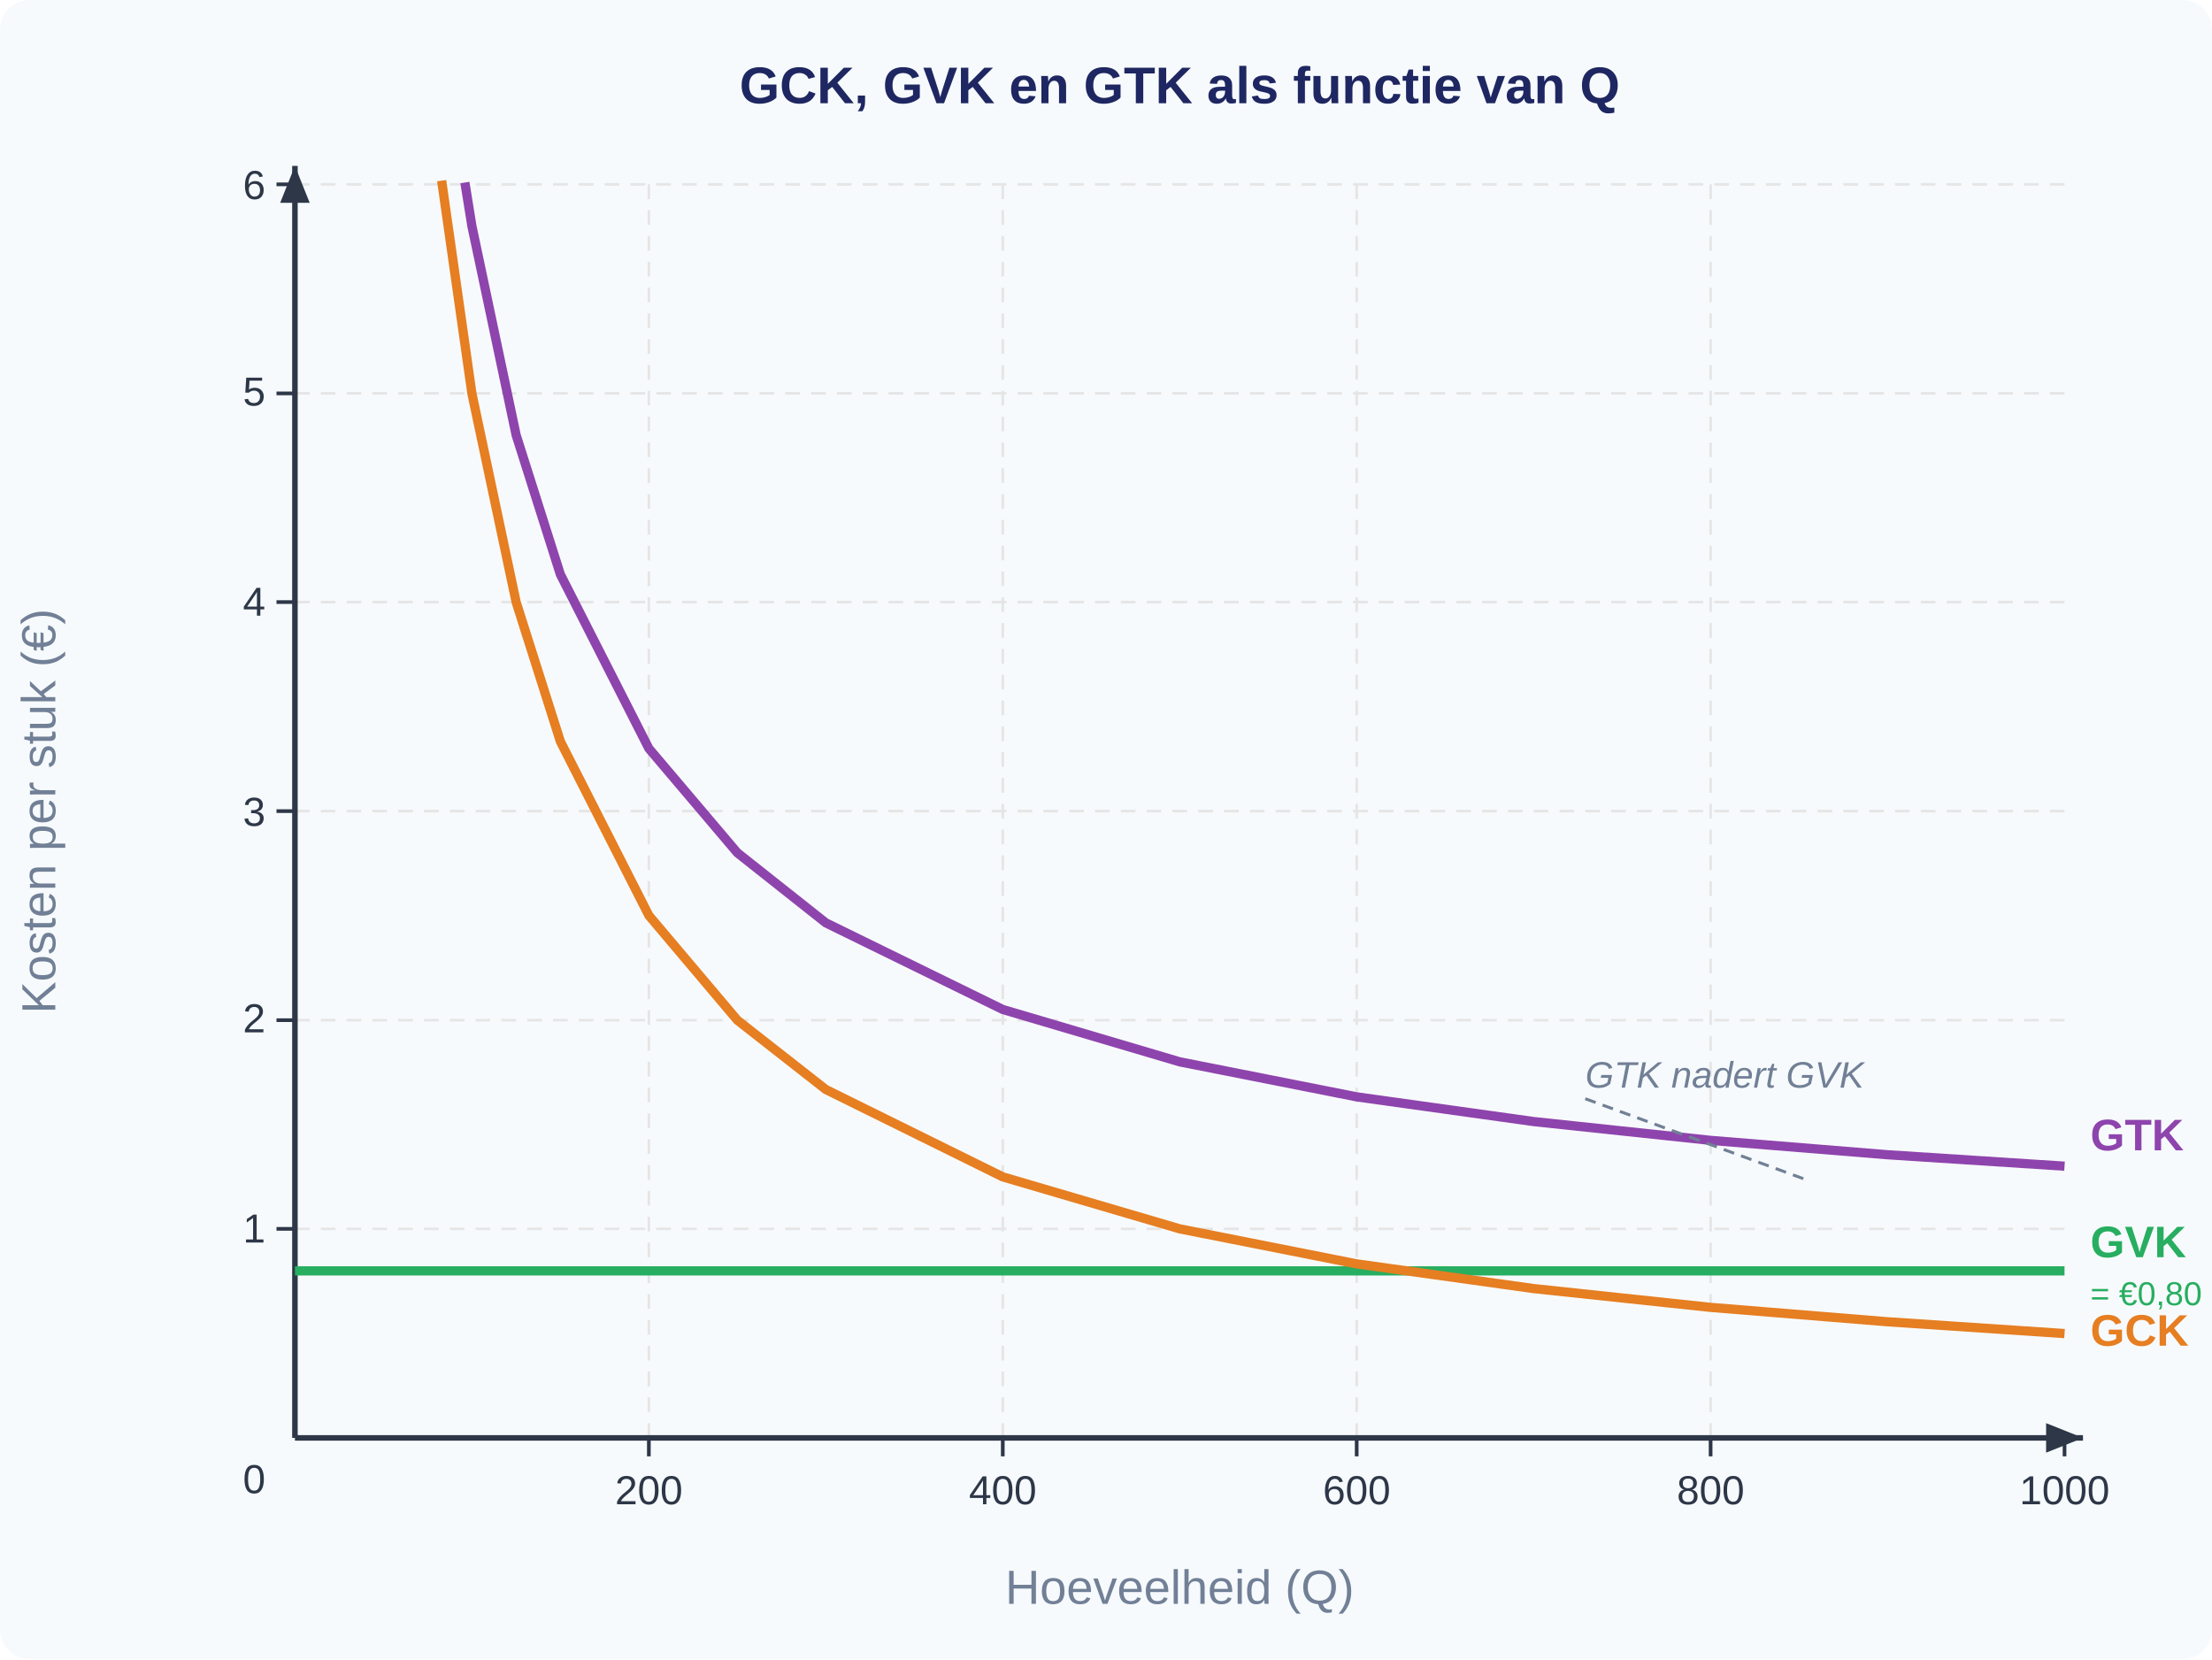
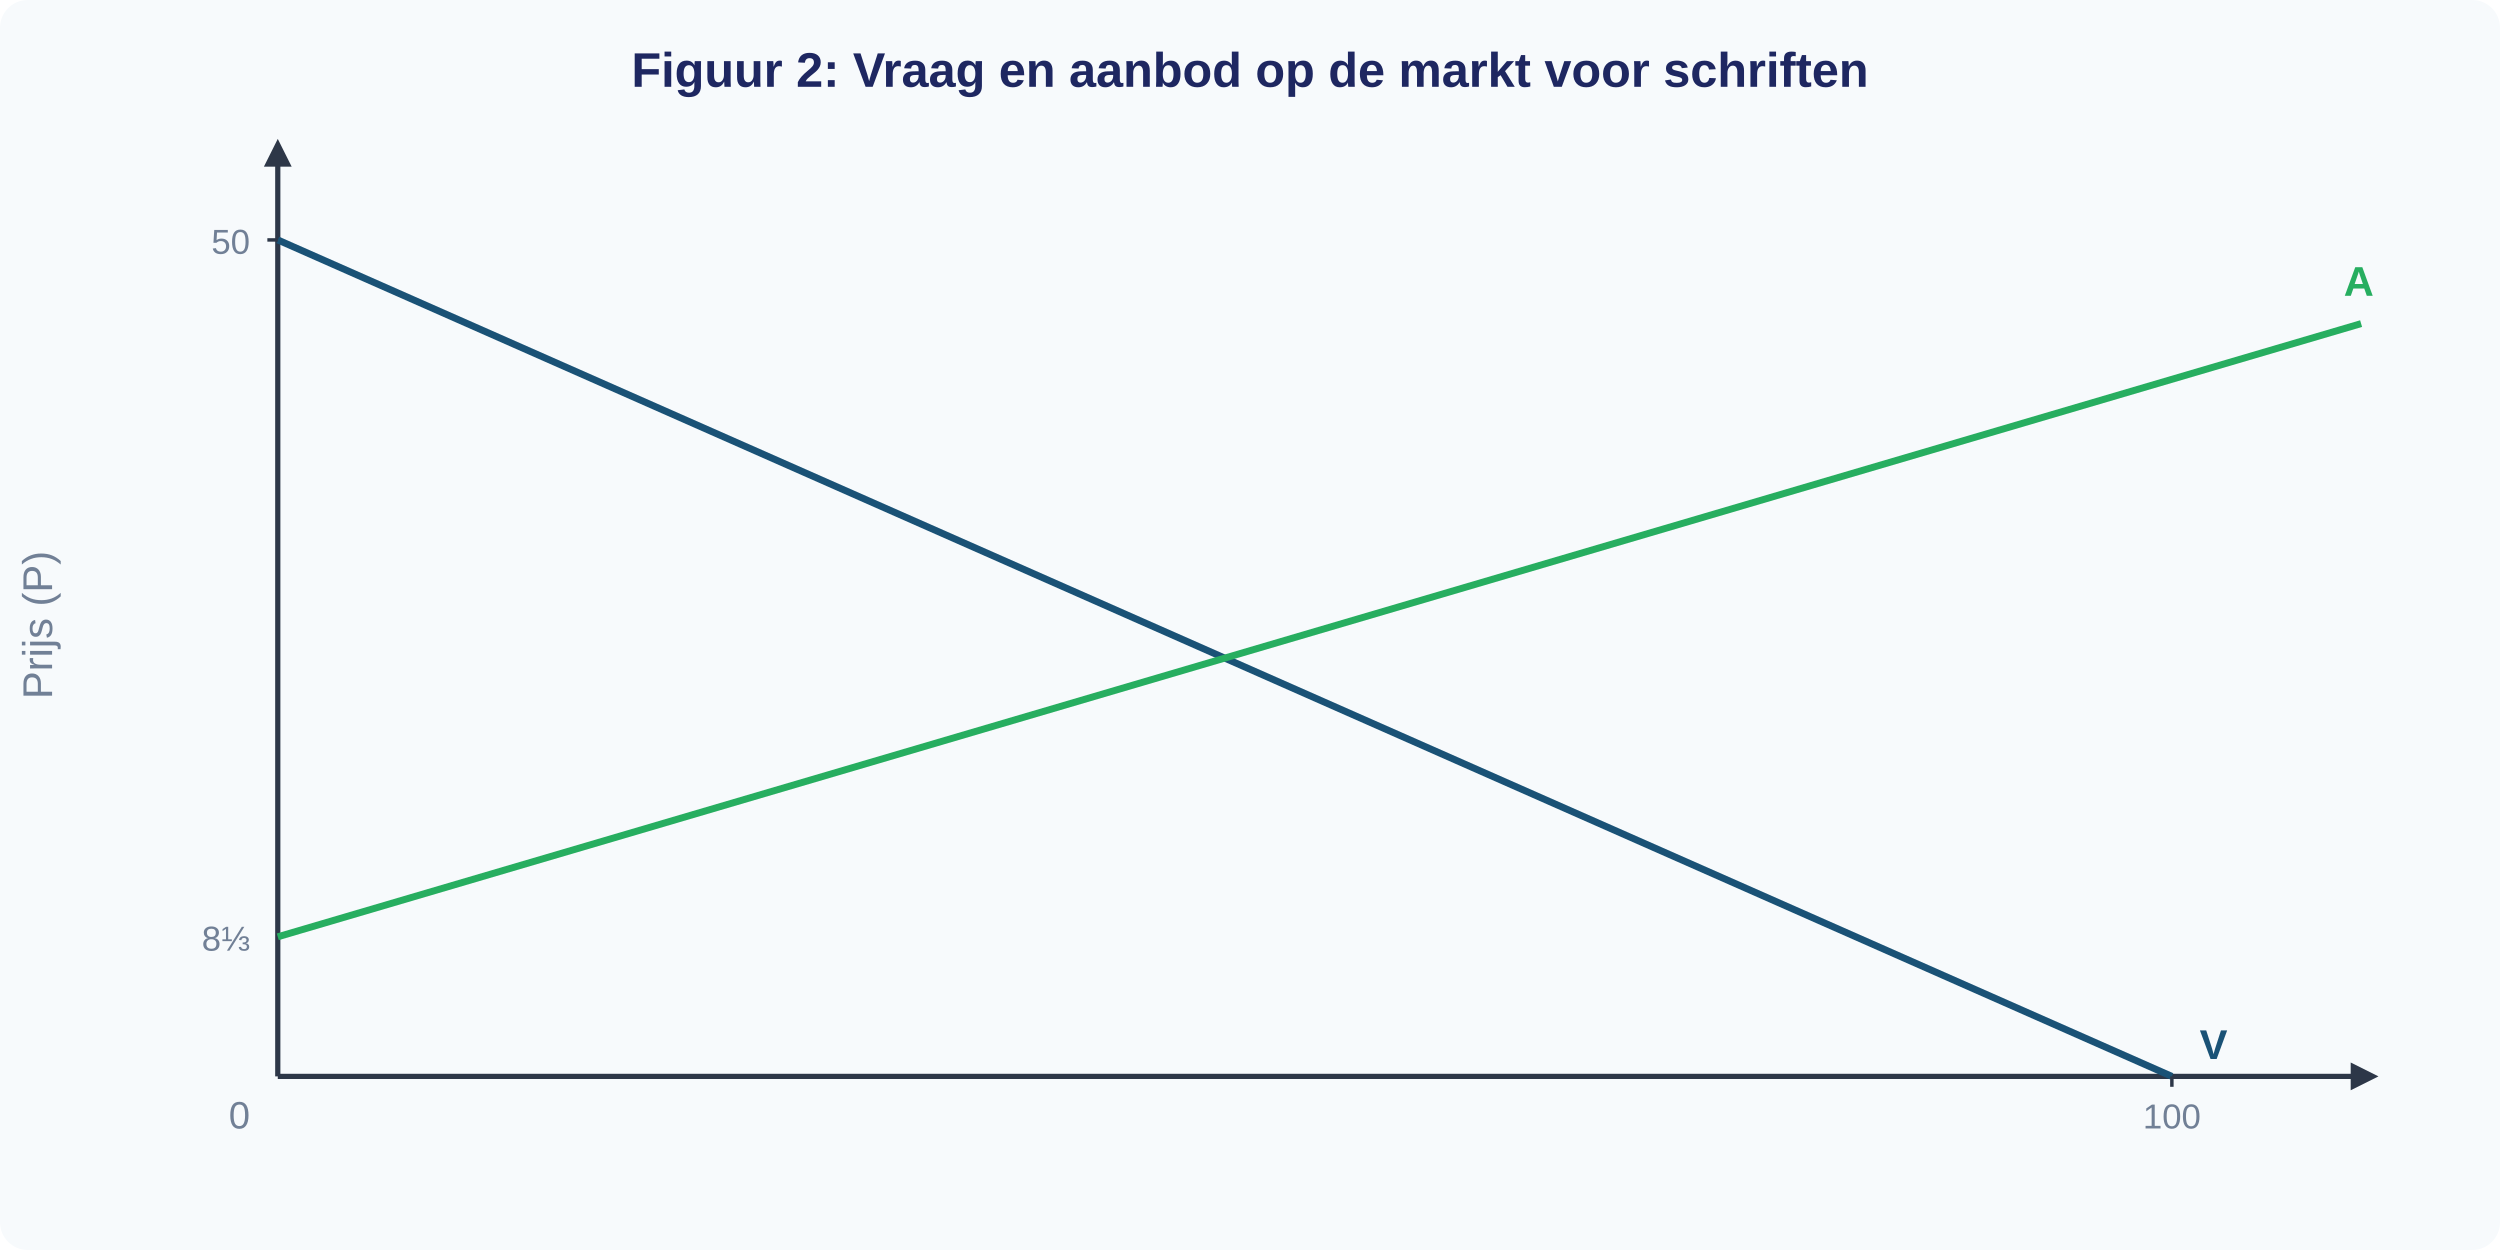
- <svg xmlns="http://www.w3.org/2000/svg" viewBox="0 0 600 450">
-   <rect width="600" height="450" rx="8" fill="#F7FAFC" />
-   <text x="320" y="28" text-anchor="middle" font-family="Arial" font-size="14" font-weight="bold" fill="#1E2761">GCK, GVK en GTK als functie van Q</text>
-   <line x1="80" y1="333.3" x2="560" y2="333.3" stroke="#E5E5E5" stroke-width="0.7" stroke-dasharray="4,3" />
-   <line x1="80" y1="276.7" x2="560" y2="276.7" stroke="#E5E5E5" stroke-width="0.7" stroke-dasharray="4,3" />
-   <line x1="80" y1="220" x2="560" y2="220" stroke="#E5E5E5" stroke-width="0.7" stroke-dasharray="4,3" />
-   <line x1="80" y1="163.3" x2="560" y2="163.3" stroke="#E5E5E5" stroke-width="0.7" stroke-dasharray="4,3" />
-   <line x1="80" y1="106.7" x2="560" y2="106.7" stroke="#E5E5E5" stroke-width="0.7" stroke-dasharray="4,3" />
-   <line x1="80" y1="50" x2="560" y2="50" stroke="#E5E5E5" stroke-width="0.7" stroke-dasharray="4,3" />
-   <line x1="176" y1="50" x2="176" y2="390" stroke="#E5E5E5" stroke-width="0.7" stroke-dasharray="4,3" />
-   <line x1="272" y1="50" x2="272" y2="390" stroke="#E5E5E5" stroke-width="0.7" stroke-dasharray="4,3" />
-   <line x1="368" y1="50" x2="368" y2="390" stroke="#E5E5E5" stroke-width="0.7" stroke-dasharray="4,3" />
-   <line x1="464" y1="50" x2="464" y2="390" stroke="#E5E5E5" stroke-width="0.7" stroke-dasharray="4,3" />
-   <line x1="80" y1="390" x2="80" y2="45" stroke="#2D3748" stroke-width="1.5" />
-   <polygon points="80,45 76,55 84,55" fill="#2D3748" />
-   <text x="15" y="220" text-anchor="middle" font-family="Arial" font-size="13" fill="#718096" transform="rotate(-90,15,220)">Kosten per stuk (€)</text>
-   <line x1="80" y1="390" x2="565" y2="390" stroke="#2D3748" stroke-width="1.5" />
-   <polygon points="565,390 555,386 555,394" fill="#2D3748" />
-   <text x="320" y="435" text-anchor="middle" font-family="Arial" font-size="13" fill="#718096">Hoeveelheid (Q)</text>
-   <text x="72" y="405" text-anchor="end" font-family="Arial" font-size="11" fill="#2D3748">0</text>
-   <line x1="75" y1="333.3" x2="80" y2="333.3" stroke="#2D3748" stroke-width="1" />
-   <text x="72" y="337" text-anchor="end" font-family="Arial" font-size="11" fill="#2D3748">1</text>
-   <line x1="75" y1="276.7" x2="80" y2="276.7" stroke="#2D3748" stroke-width="1" />
-   <text x="72" y="280" text-anchor="end" font-family="Arial" font-size="11" fill="#2D3748">2</text>
-   <line x1="75" y1="220" x2="80" y2="220" stroke="#2D3748" stroke-width="1" />
-   <text x="72" y="224" text-anchor="end" font-family="Arial" font-size="11" fill="#2D3748">3</text>
-   <line x1="75" y1="163.3" x2="80" y2="163.3" stroke="#2D3748" stroke-width="1" />
-   <text x="72" y="167" text-anchor="end" font-family="Arial" font-size="11" fill="#2D3748">4</text>
-   <line x1="75" y1="106.7" x2="80" y2="106.7" stroke="#2D3748" stroke-width="1" />
-   <text x="72" y="110" text-anchor="end" font-family="Arial" font-size="11" fill="#2D3748">5</text>
-   <line x1="75" y1="50" x2="80" y2="50" stroke="#2D3748" stroke-width="1" />
-   <text x="72" y="54" text-anchor="end" font-family="Arial" font-size="11" fill="#2D3748">6</text>
-   <line x1="176" y1="390" x2="176" y2="395" stroke="#2D3748" stroke-width="1" />
-   <text x="176" y="408" text-anchor="middle" font-family="Arial" font-size="11" fill="#2D3748">200</text>
-   <line x1="272" y1="390" x2="272" y2="395" stroke="#2D3748" stroke-width="1" />
-   <text x="272" y="408" text-anchor="middle" font-family="Arial" font-size="11" fill="#2D3748">400</text>
-   <line x1="368" y1="390" x2="368" y2="395" stroke="#2D3748" stroke-width="1" />
-   <text x="368" y="408" text-anchor="middle" font-family="Arial" font-size="11" fill="#2D3748">600</text>
-   <line x1="464" y1="390" x2="464" y2="395" stroke="#2D3748" stroke-width="1" />
-   <text x="464" y="408" text-anchor="middle" font-family="Arial" font-size="11" fill="#2D3748">800</text>
-   <line x1="560" y1="390" x2="560" y2="395" stroke="#2D3748" stroke-width="1" />
-   <text x="560" y="408" text-anchor="middle" font-family="Arial" font-size="11" fill="#2D3748">1000</text>
-   <line x1="80" y1="344.7" x2="560" y2="344.7" stroke="#27AE60" stroke-width="2.5" />
-   <text x="567" y="341" font-family="Arial" font-size="12" font-weight="bold" fill="#27AE60">GVK</text>
-   <text x="567" y="354" font-family="Arial" font-size="9" fill="#27AE60">= €0,80</text>
-   <polyline points="119.8,49 128,106.7 140,163.3 152,201.1 176,248.3 200,276.7 224,295.5 272,319.2 320,333.3 368,342.8 416,349.5 464,354.6 512,358.5 560,361.7" fill="none" stroke="#E67E22" stroke-width="2.5" />
-   <text x="567" y="365" font-family="Arial" font-size="12" font-weight="bold" fill="#E67E22">GCK</text>
-   <polyline points="126.1,49.5 128,61.3 140,118 152,155.8 176,203 200,231.3 224,250.3 272,273.8 320,288 368,297.5 416,304.2 464,309.3 512,313.2 560,316.3" fill="none" stroke="#8E44AD" stroke-width="2.5" />
-   <text x="567" y="312" font-family="Arial" font-size="12" font-weight="bold" fill="#8E44AD">GTK</text>
-   <text x="430" y="295" font-family="Arial" font-size="10" font-style="italic" fill="#718096">GTK nadert GVK</text>
-   <line x1="430" y1="298" x2="490" y2="320" stroke="#718096" stroke-width="0.8" stroke-dasharray="3,2" />
+ <svg xmlns="http://www.w3.org/2000/svg" viewBox="0 0 720 360" font-family="Arial">
+   <rect width="720" height="360" fill="#F7FAFC" rx="8" />
+   <text x="360" y="25" text-anchor="middle" font-size="14" font-weight="bold" fill="#1E2761">Figuur 2: Vraag en aanbod op de markt voor schriften</text>
+   <line x1="80" y1="45" x2="80" y2="310" stroke="#2D3748" stroke-width="1.5" />
+   <polygon points="80,40 76,48 84,48" fill="#2D3748" />
+   <line x1="80" y1="310" x2="680" y2="310" stroke="#2D3748" stroke-width="1.5" />
+   <polygon points="685,310 677,306 677,314" fill="#2D3748" />
+   <text x="15" y="180" text-anchor="middle" font-size="12" fill="#718096" transform="rotate(-90, 15, 180)">Prijs (P)</text>
+   <text x="72" y="325" text-anchor="end" font-size="11" fill="#718096">0</text>
+   <line x1="80.0" y1="69.1" x2="625.5" y2="310.0" stroke="#1A5276" stroke-width="2" />
+   <text x="633.5" y="305.0" font-size="12" font-weight="bold" fill="#1A5276">V</text>
+   <line x1="80.0" y1="269.8" x2="680.0" y2="93.2" stroke="#27AE60" stroke-width="2" />
+   <text x="675.0" y="85.2" font-size="12" font-weight="bold" fill="#27AE60">A</text>
+   <text x="72" y="73.1" text-anchor="end" font-size="10" fill="#718096">50</text>
+   <line x1="77" y1="69.1" x2="80" y2="69.1" stroke="#2D3748" stroke-width="1" />
+   <text x="625.5" y="325" text-anchor="middle" font-size="10" fill="#718096">100</text>
+   <line x1="625.5" y1="310" x2="625.5" y2="313" stroke="#2D3748" stroke-width="1" />
+   <text x="72" y="273.8" text-anchor="end" font-size="10" fill="#718096">8⅓</text>
</svg>
